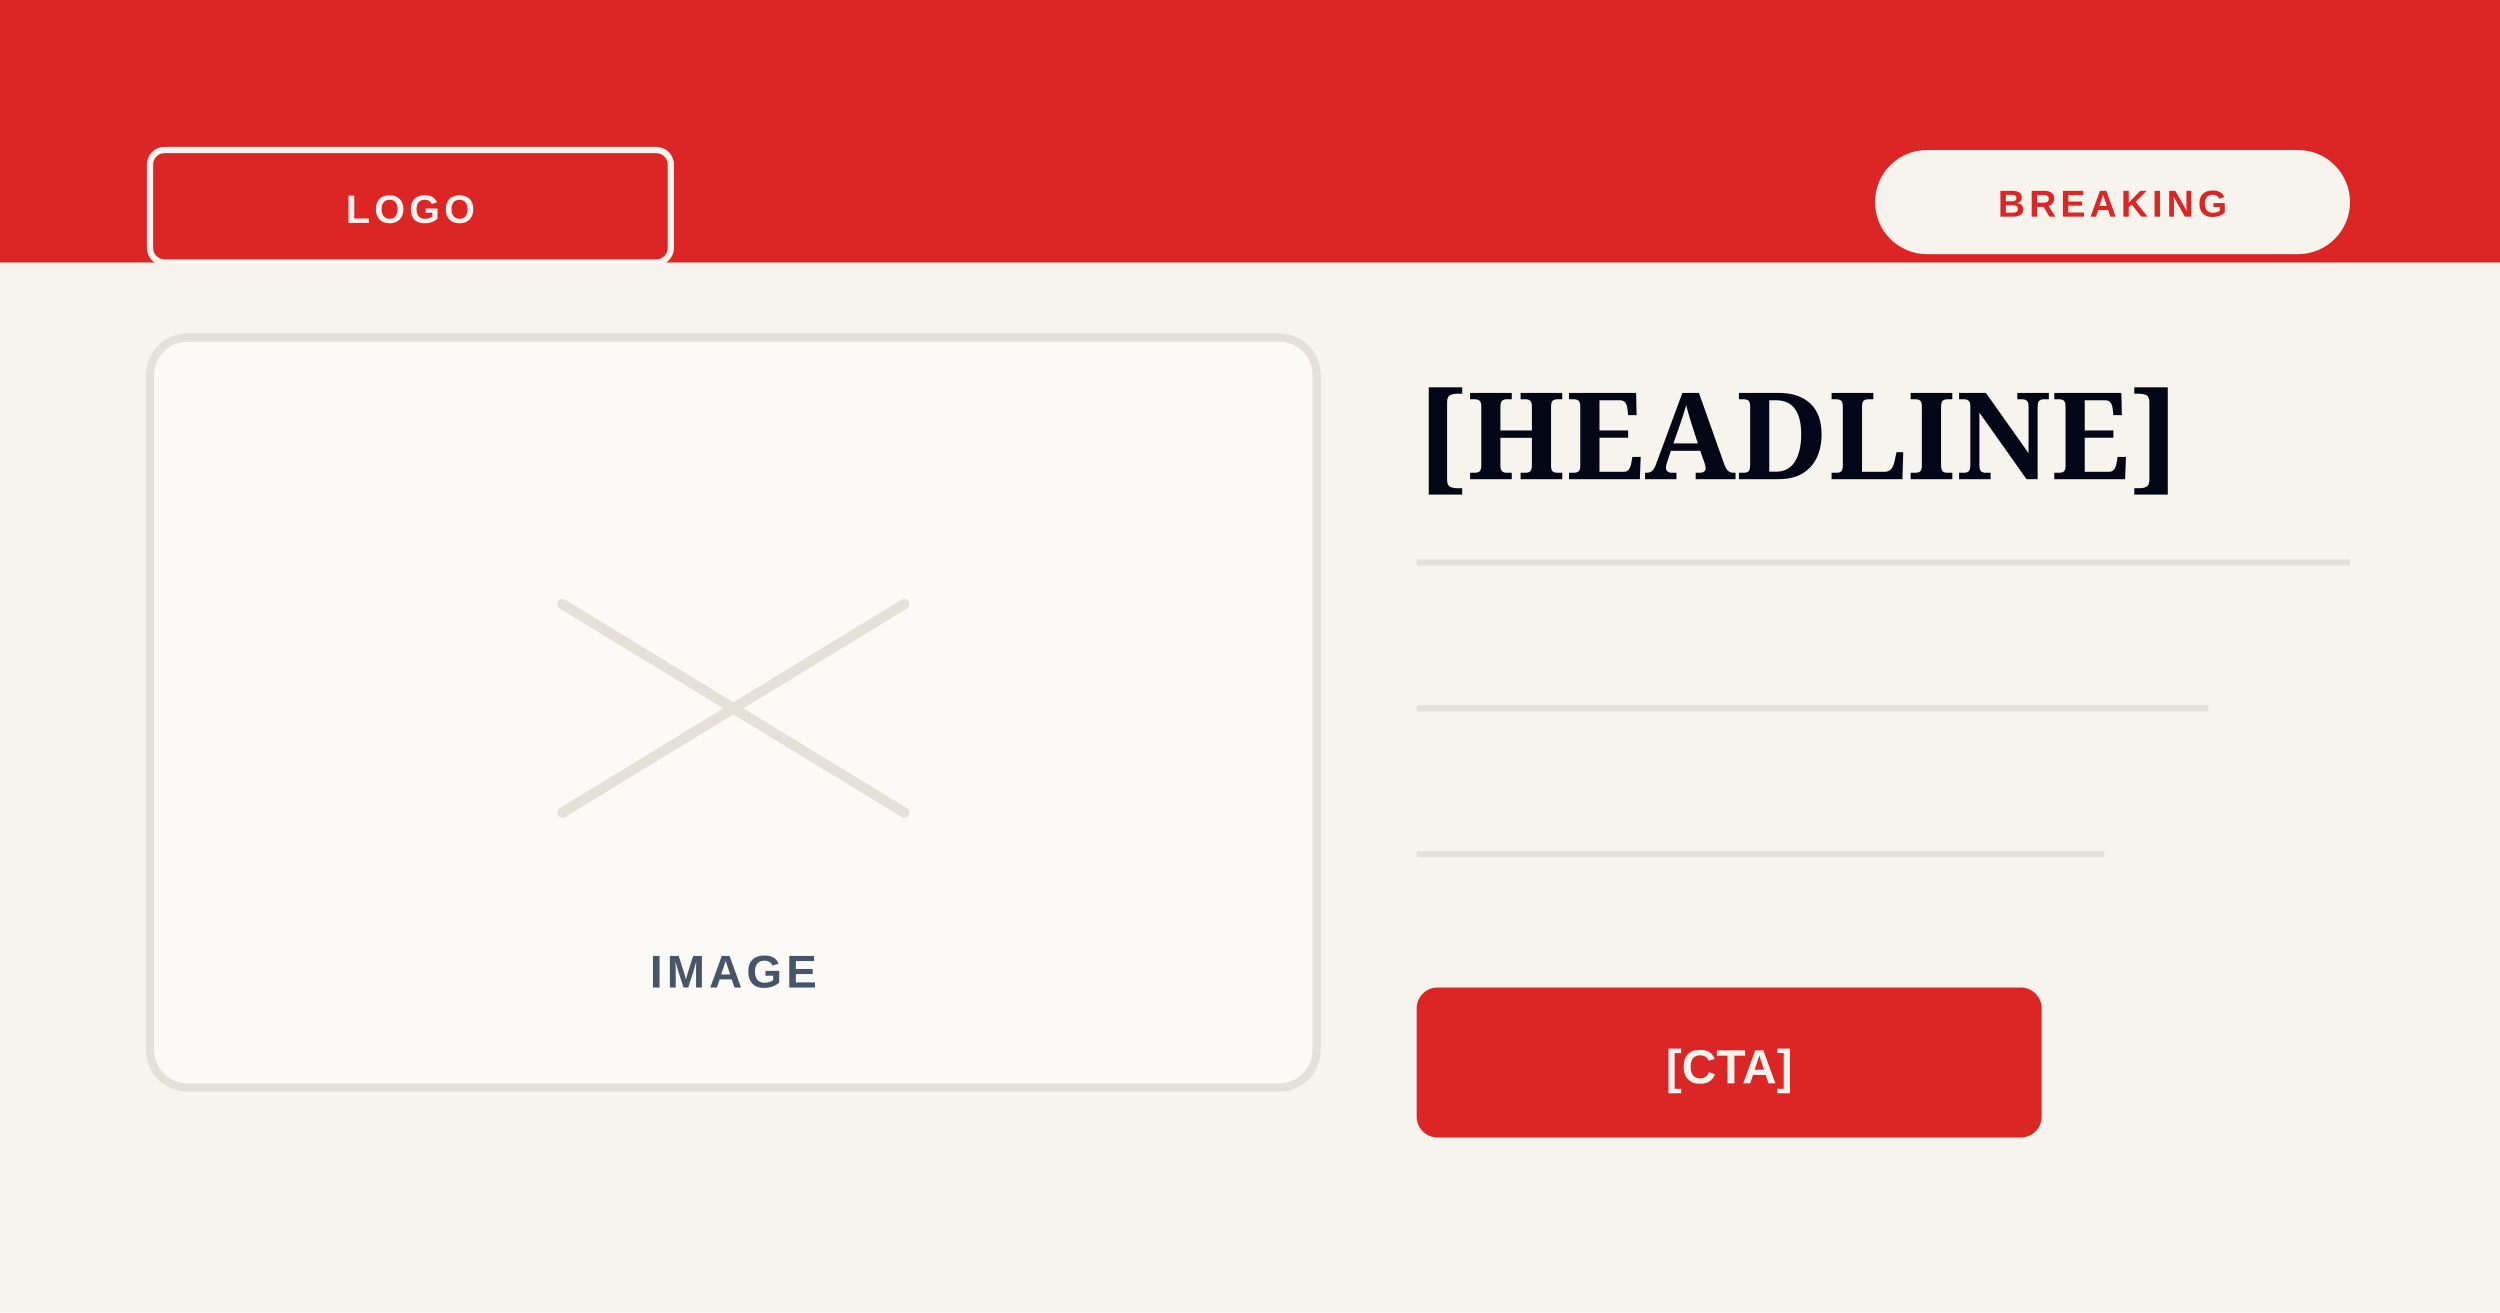
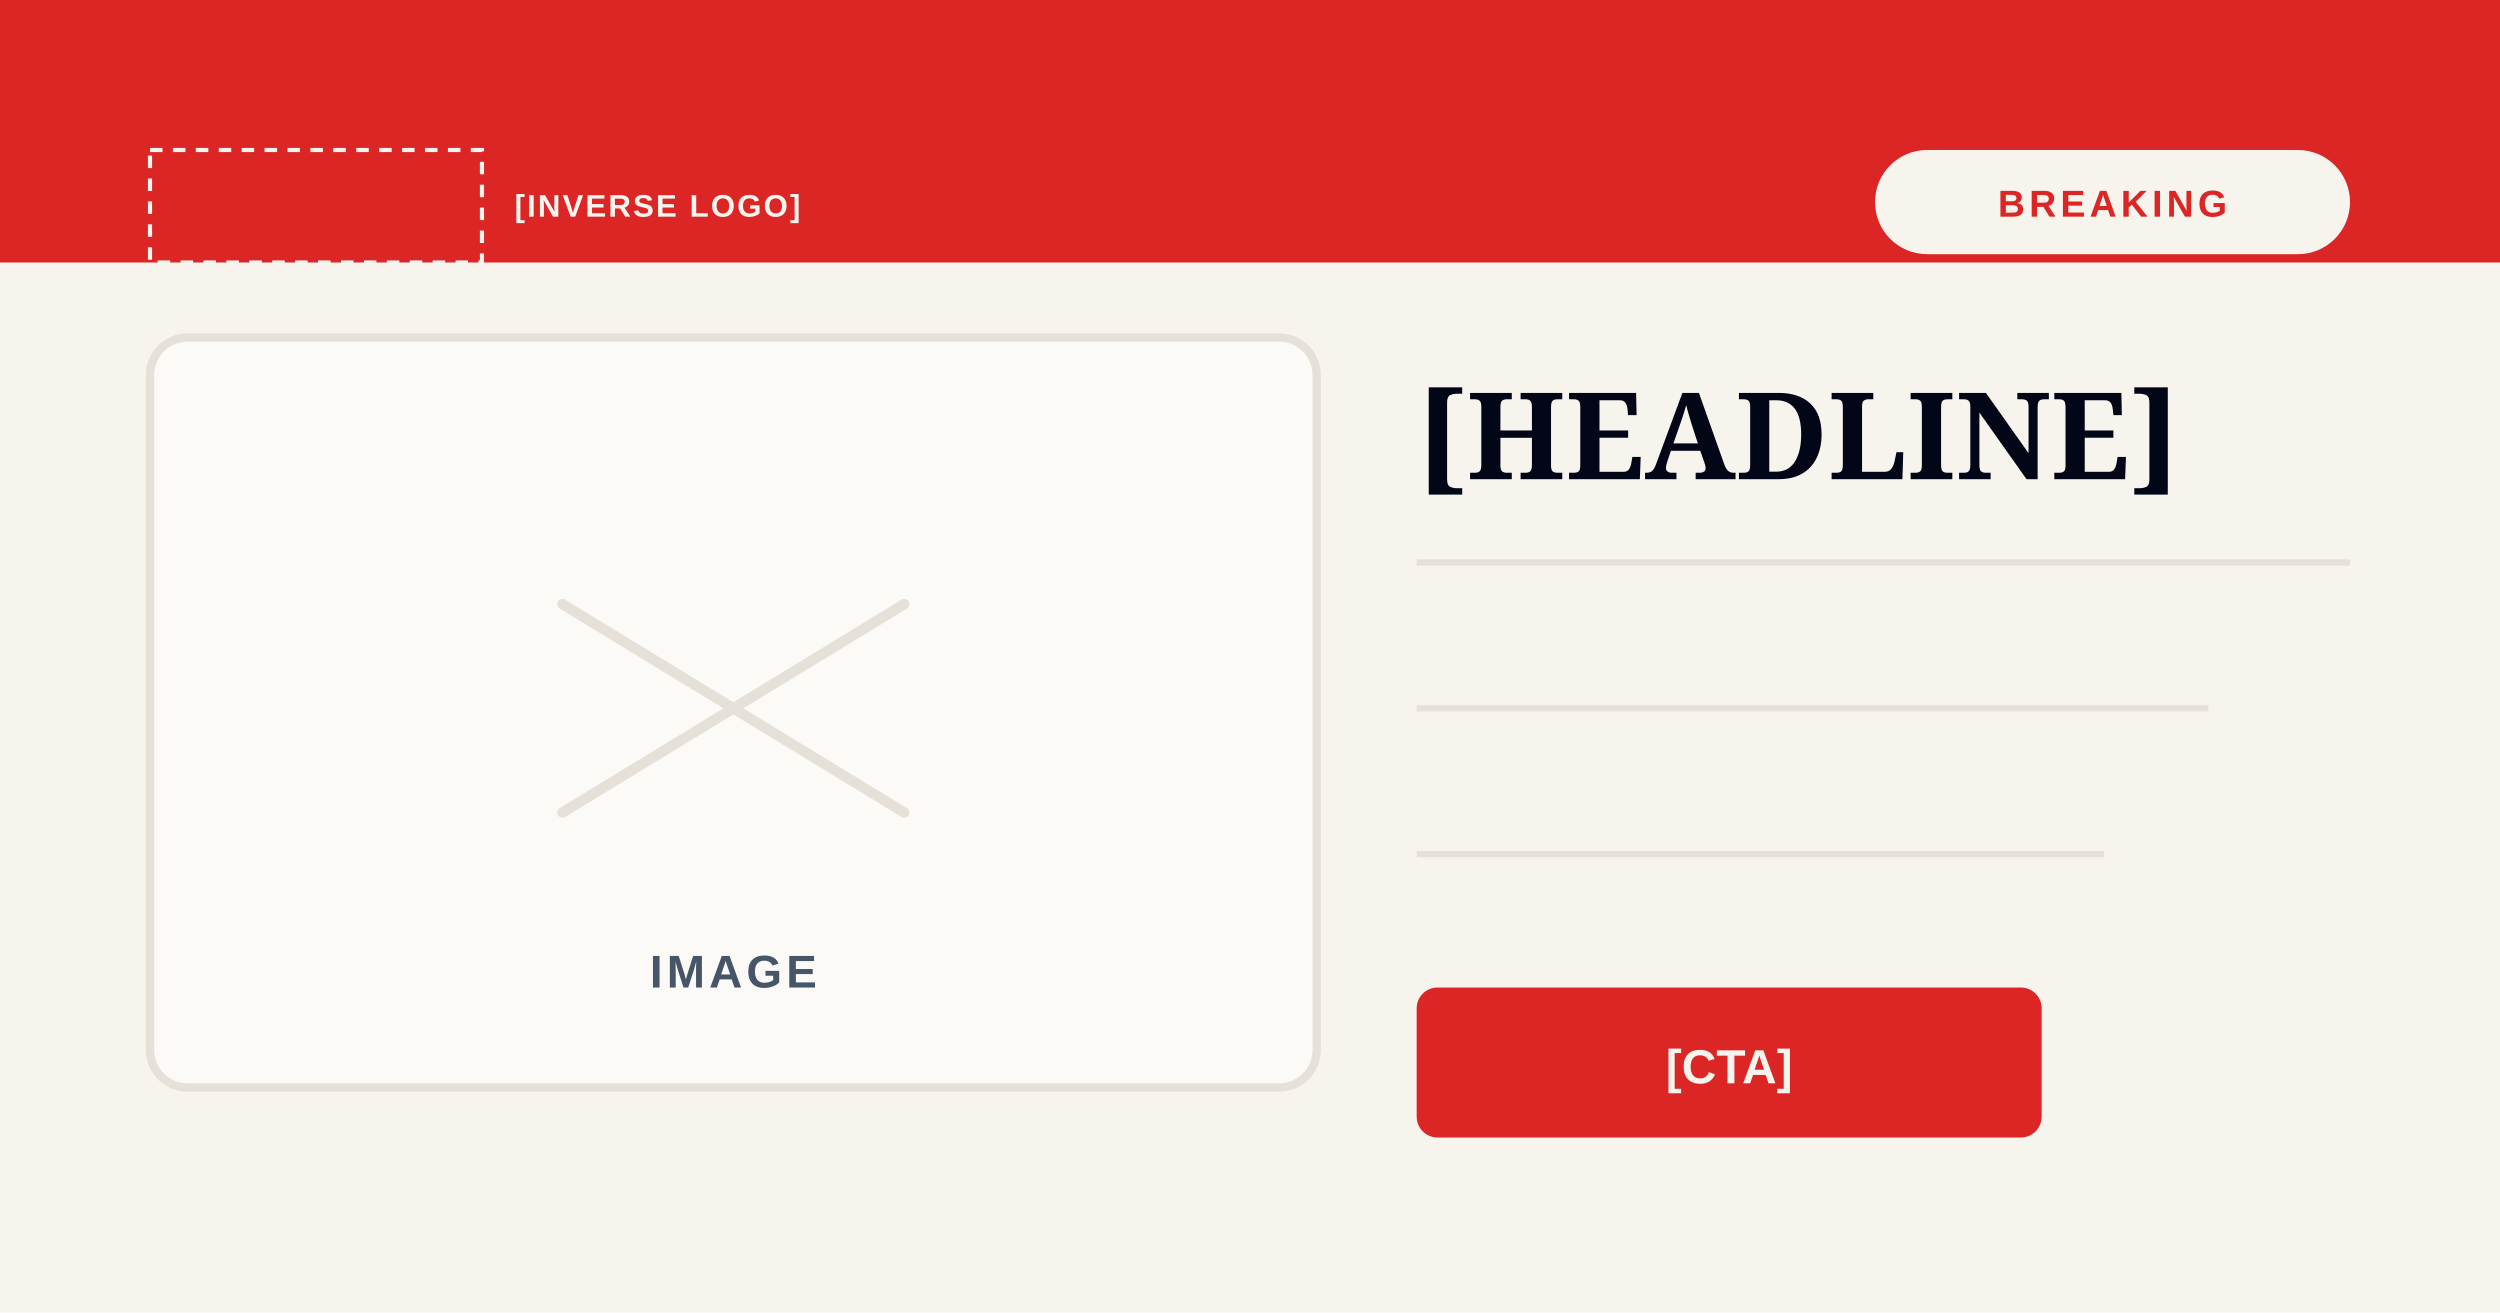
<svg xmlns="http://www.w3.org/2000/svg" width="1200" height="630" viewBox="0 0 1200 630" role="img" aria-labelledby="breaking-facebook-title breaking-facebook-description">
  <style>.interface{font-family:'Public Sans',Arial,sans-serif}.headline{font-family:'Playfair Display',Georgia,serif}</style>
  <rect width="1200" height="630" fill="#F7F4EE" />
  <rect width="1200" height="126" fill="#DC2626" />
-   <g data-placeholder="logo" class="interface" fill="none" stroke="#F7F4EE" stroke-width="3">
-     <rect x="72" y="72" width="250" height="54" rx="7" />
-     <text x="197" y="107" fill="#F7F4EE" stroke="none" text-anchor="middle" font-size="19" font-weight="700" letter-spacing="2">LOGO</text>
+   <g data-placeholder="logo" data-logo-source="frontend/public/cheshire-today-email-logo.png" data-logo-variant="inverse" class="interface" fill="none" stroke="#F7F4EE" stroke-width="2" stroke-dasharray="6 5">
+     <rect x="72" y="72" width="159.34" height="54" />
+     <text x="247" y="104" fill="#F7F4EE" stroke="none" font-size="15" font-weight="700" letter-spacing="1">[INVERSE LOGO]</text>
  </g>
  <g data-placeholder="category" class="interface">
    <rect x="900" y="72" width="228" height="50" rx="25" fill="#F7F4EE" />
    <text x="1014" y="104" fill="#DC2626" text-anchor="middle" font-size="18" font-weight="700" letter-spacing="2">BREAKING</text>
  </g>
  <g data-placeholder="image">
    <rect x="72" y="162" width="560" height="360" rx="18" fill="#FBFAF7" stroke="#E6E1D8" stroke-width="4" />
    <path d="M270 290L434 390M434 290L270 390" fill="none" stroke="#E6E1D8" stroke-width="5" stroke-linecap="round" />
    <text class="interface" x="352" y="474" fill="#475569" text-anchor="middle" font-size="22" font-weight="600" letter-spacing="2">IMAGE</text>
  </g>
  <g data-placeholder="headline" class="headline" fill="#020617">
    <text x="680" y="230" font-size="58" font-weight="700">[HEADLINE]</text>
    <path d="M680 270H1128M680 340H1060M680 410H1010" stroke="#E6E1D8" stroke-width="3" />
  </g>
  <g data-placeholder="cta" class="interface">
    <rect x="680" y="474" width="300" height="72" rx="10" fill="#DC2626" />
    <text x="830" y="520" fill="#F7F4EE" text-anchor="middle" font-size="23" font-weight="700">[CTA]</text>
  </g>
  <g id="editor-guides" data-export="hide" display="none" fill="none" stroke="#059669" stroke-width="2" stroke-dasharray="10 8">
    <rect x="72" y="72" width="1056" height="486" />
    <path d="M600 72V558M72 144H1128M72 462H1128" />
  </g>
</svg>
